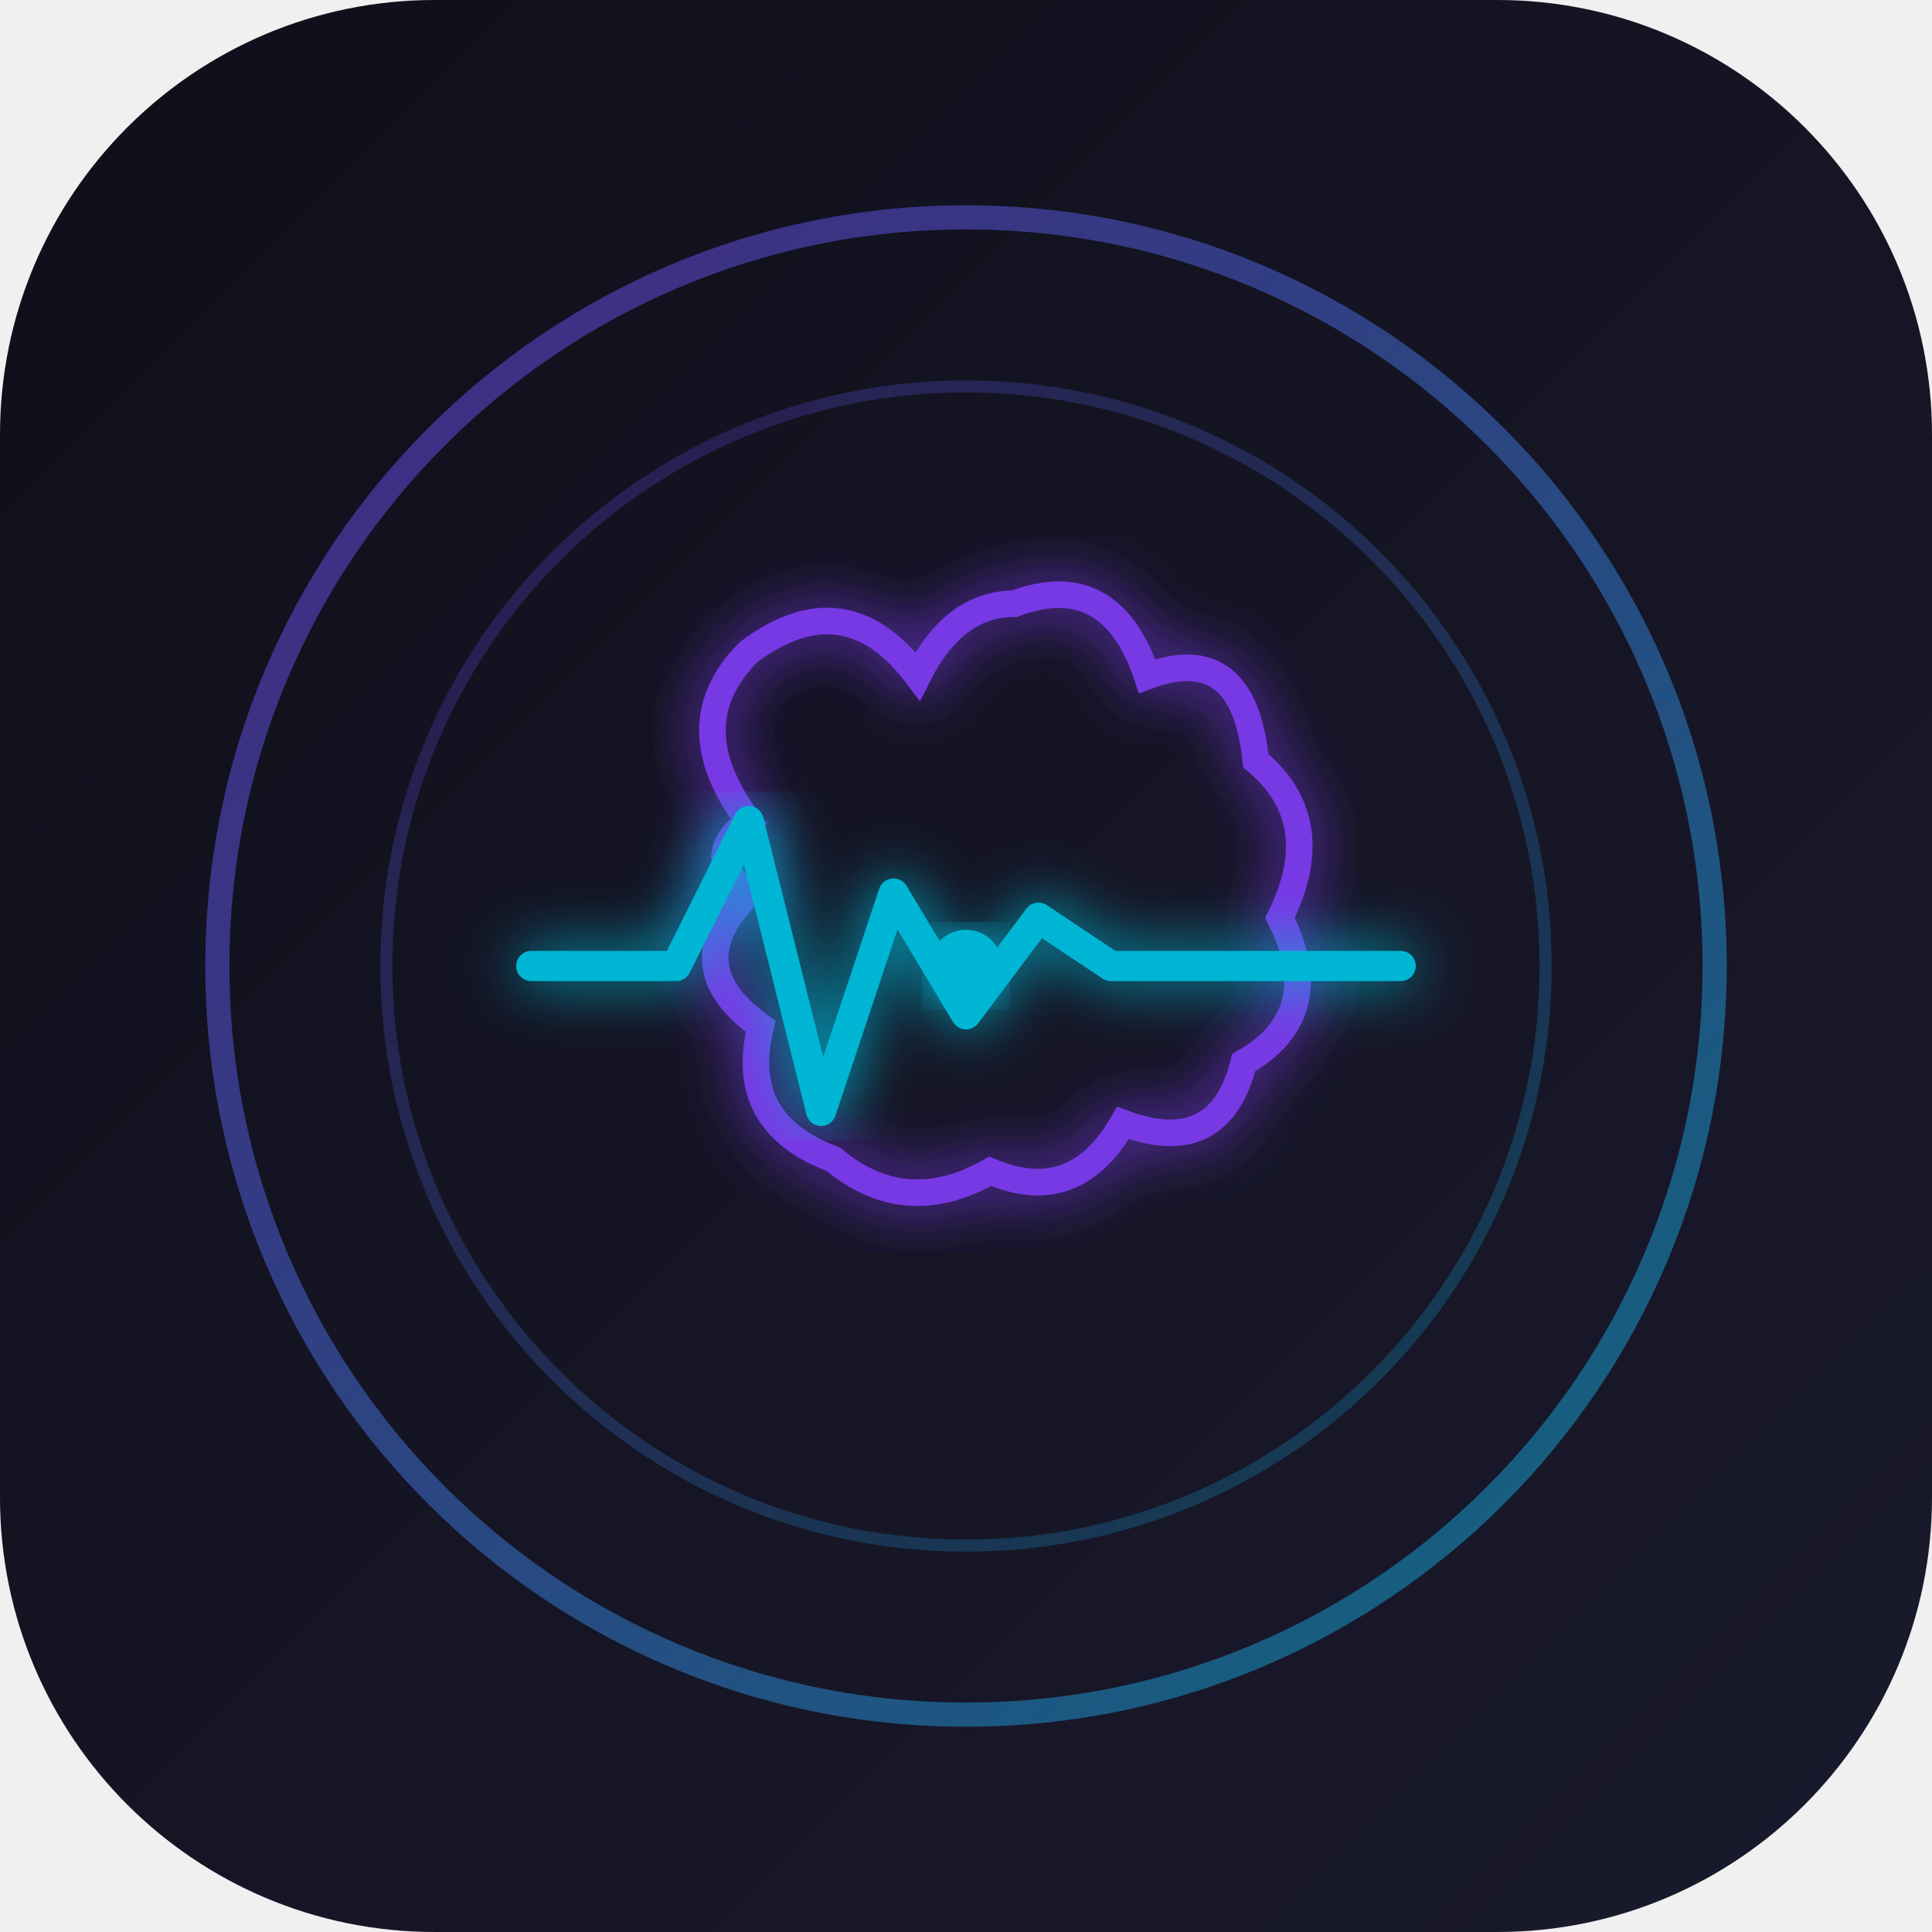
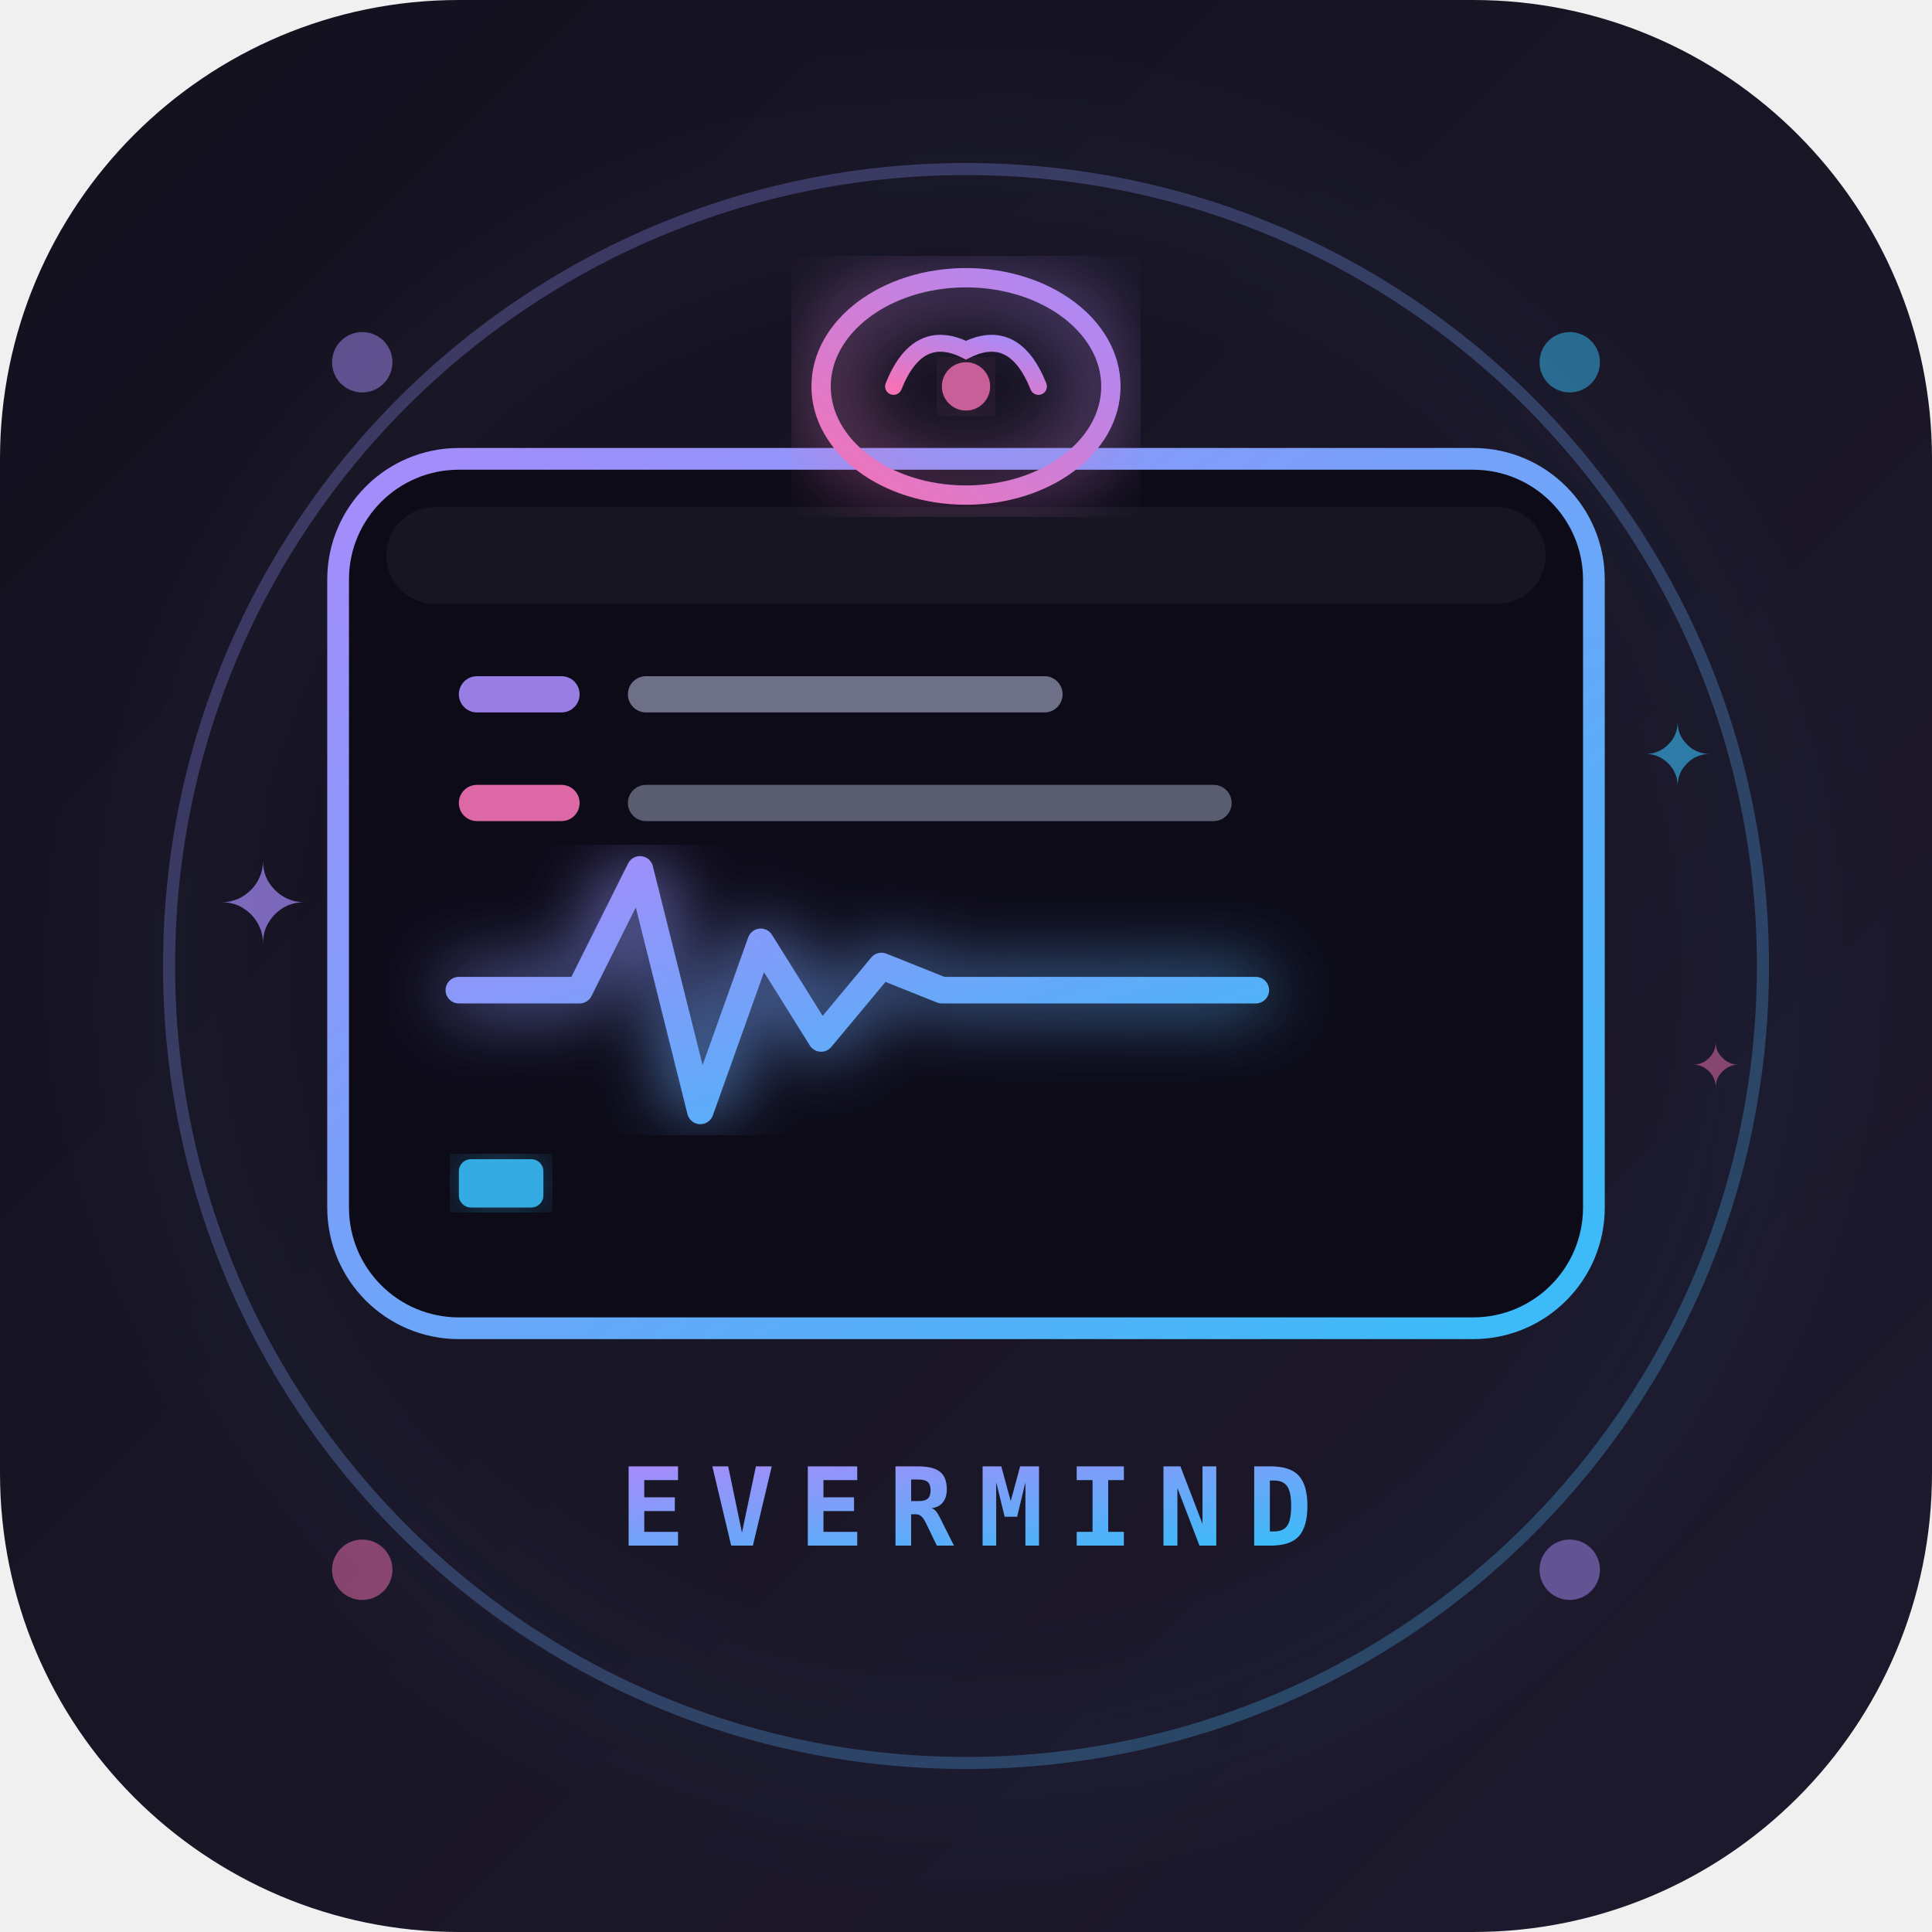
<svg xmlns="http://www.w3.org/2000/svg" width="160" height="160" viewBox="0 0 160 160">
  <defs>
    <linearGradient id="bg" x1="0%" y1="0%" x2="100%" y2="100%">
-       <stop offset="0%" stop-color="#0f0f1a" />
-       <stop offset="100%" stop-color="#1a1a2e" />
+       <stop offset="0%" stop-color="#13111e" />
+       <stop offset="100%" stop-color="#1e1a2e" />
    </linearGradient>
-     <linearGradient id="ring1" x1="0%" y1="0%" x2="100%" y2="100%">
-       <stop offset="0%" stop-color="#7c3aed" />
-       <stop offset="100%" stop-color="#06b6d4" />
+     <linearGradient id="g1" x1="0%" y1="0%" x2="100%" y2="100%">
+       <stop offset="0%" stop-color="#a78bfa" />
+       <stop offset="100%" stop-color="#38bdf8" />
+     </linearGradient>
+     <linearGradient id="g2" x1="0%" y1="100%" x2="100%" y2="0%">
+       <stop offset="0%" stop-color="#f472b6" />
+       <stop offset="100%" stop-color="#a78bfa" />
    </linearGradient>
    <filter id="glow">
-       <feGaussianBlur stdDeviation="2.5" result="blur" />
+       <feGaussianBlur stdDeviation="3" result="blur" />
+       <feMerge>
+         <feMergeNode in="blur" />
+         <feMergeNode in="SourceGraphic" />
+       </feMerge>
+     </filter>
+     <filter id="softglow">
+       <feGaussianBlur stdDeviation="5" result="blur" />
      <feMerge>
        <feMergeNode in="blur" />
        <feMergeNode in="SourceGraphic" />
      </feMerge>
    </filter>
  </defs>
-   <rect width="160" height="160" rx="36" fill="url(#bg)" />
-   <circle cx="80" cy="80" r="62" fill="none" stroke="url(#ring1)" stroke-width="2" opacity="0.5" />
-   <circle cx="80" cy="80" r="48" fill="none" stroke="url(#ring1)" stroke-width="1" opacity="0.25" />
-   <path d="M62 68 Q56 60 62 54 Q70 48 76 56 Q79 50 84 50 Q92 47 95 56 Q103 53 104 63 Q110 68 106 76 Q110 84 103 88 Q101 96 93 93 Q89 100 82 97 Q75 101 69 96 Q61 93 63 85 Q56 80 62 74 Q58 71 62 68Z" fill="none" stroke="#7c3aed" stroke-width="2.2" filter="url(#glow)" opacity="0.95" />
-   <polyline points="44,80 56,80 62,68 68,92 74,74 80,84 86,76 92,80 116,80" fill="none" stroke="#06b6d4" stroke-width="2.5" stroke-linecap="round" stroke-linejoin="round" filter="url(#glow)" />
-   <circle cx="80" cy="80" r="3" fill="#06b6d4" filter="url(#glow)" />
+   <rect width="160" height="160" rx="38" fill="url(#bg)" />
+   <circle cx="80" cy="80" r="66" fill="none" stroke="url(#g1)" stroke-width="1" opacity="0.3" filter="url(#softglow)" />
+   <circle cx="30" cy="30" r="2.5" fill="#a78bfa" opacity="0.5" />
+   <circle cx="130" cy="30" r="2.5" fill="#38bdf8" opacity="0.5" />
+   <circle cx="30" cy="130" r="2.5" fill="#f472b6" opacity="0.5" />
+   <circle cx="130" cy="130" r="2.5" fill="#a78bfa" opacity="0.5" />
+   <rect x="28" y="38" width="104" height="72" rx="10" fill="#0d0b18" stroke="url(#g1)" stroke-width="1.8" />
+   <rect x="32" y="42" width="96" height="8" rx="4" fill="white" opacity="0.04" />
+   <rect x="38" y="56" width="10" height="3" rx="1.5" fill="#a78bfa" opacity="0.9" />
+   <rect x="52" y="56" width="36" height="3" rx="1.5" fill="#cdd6f4" opacity="0.5" />
+   <rect x="38" y="65" width="10" height="3" rx="1.5" fill="#f472b6" opacity="0.9" />
+   <rect x="52" y="65" width="50" height="3" rx="1.5" fill="#cdd6f4" opacity="0.4" />
+   <polyline points="38,82 48,82 53,72 58,92 63,78 68,86 73,80 78,82 104,82" fill="none" stroke="url(#g1)" stroke-width="2.2" stroke-linecap="round" stroke-linejoin="round" filter="url(#glow)" />
+   <rect x="38" y="96" width="7" height="4" rx="1" fill="#38bdf8" opacity="0.9" filter="url(#glow)" />
+   <ellipse cx="80" cy="32" rx="12" ry="9" fill="none" stroke="url(#g2)" stroke-width="1.6" filter="url(#glow)" />
+   <path d="M74 32 Q76 27 80 29 Q84 27 86 32" fill="none" stroke="url(#g2)" stroke-width="1.4" stroke-linecap="round" />
+   <circle cx="80" cy="32" r="2" fill="#f472b6" opacity="0.8" filter="url(#glow)" />
+   <text x="18" y="78" font-size="9" fill="#a78bfa" opacity="0.7" font-family="sans-serif">✦</text>
+   <text x="136" y="65" font-size="7" fill="#38bdf8" opacity="0.6" font-family="sans-serif">✦</text>
+   <text x="140" y="90" font-size="5" fill="#f472b6" opacity="0.5" font-family="sans-serif">✦</text>
+   <text x="80" y="128" text-anchor="middle" font-size="9" fill="url(#g1)" font-family="monospace" font-weight="bold" letter-spacing="2">EVERMIND</text>
</svg>
